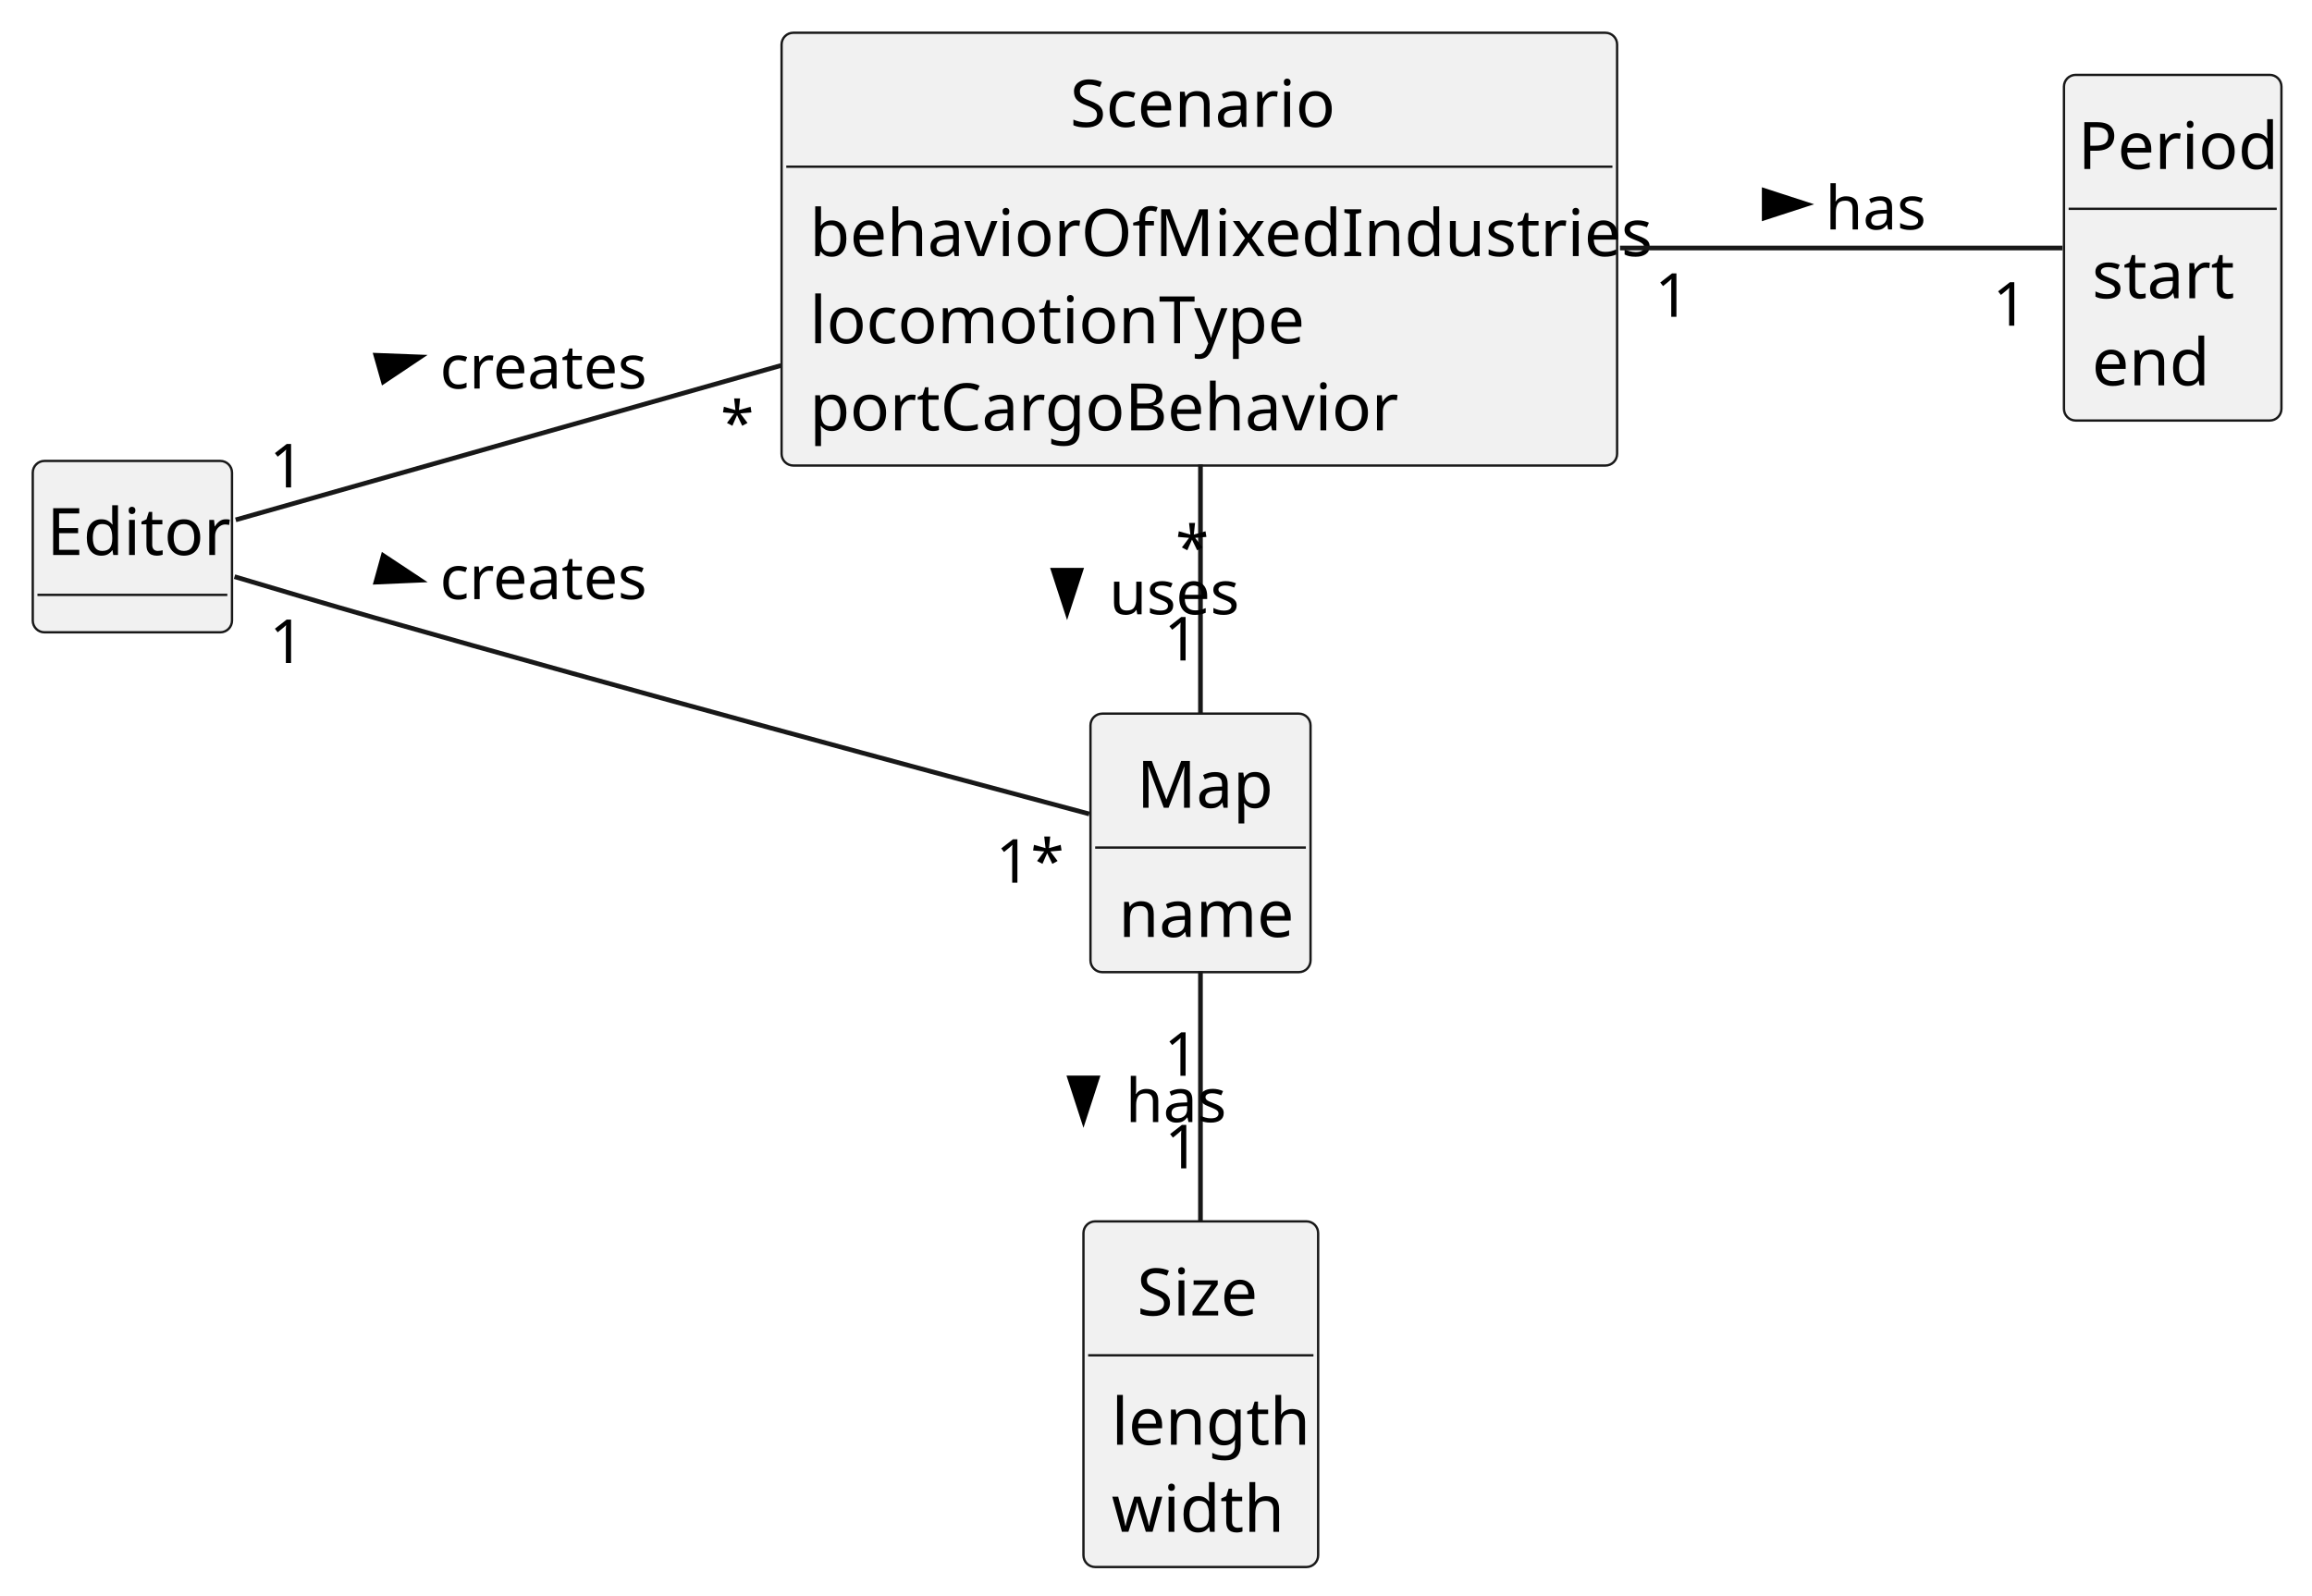
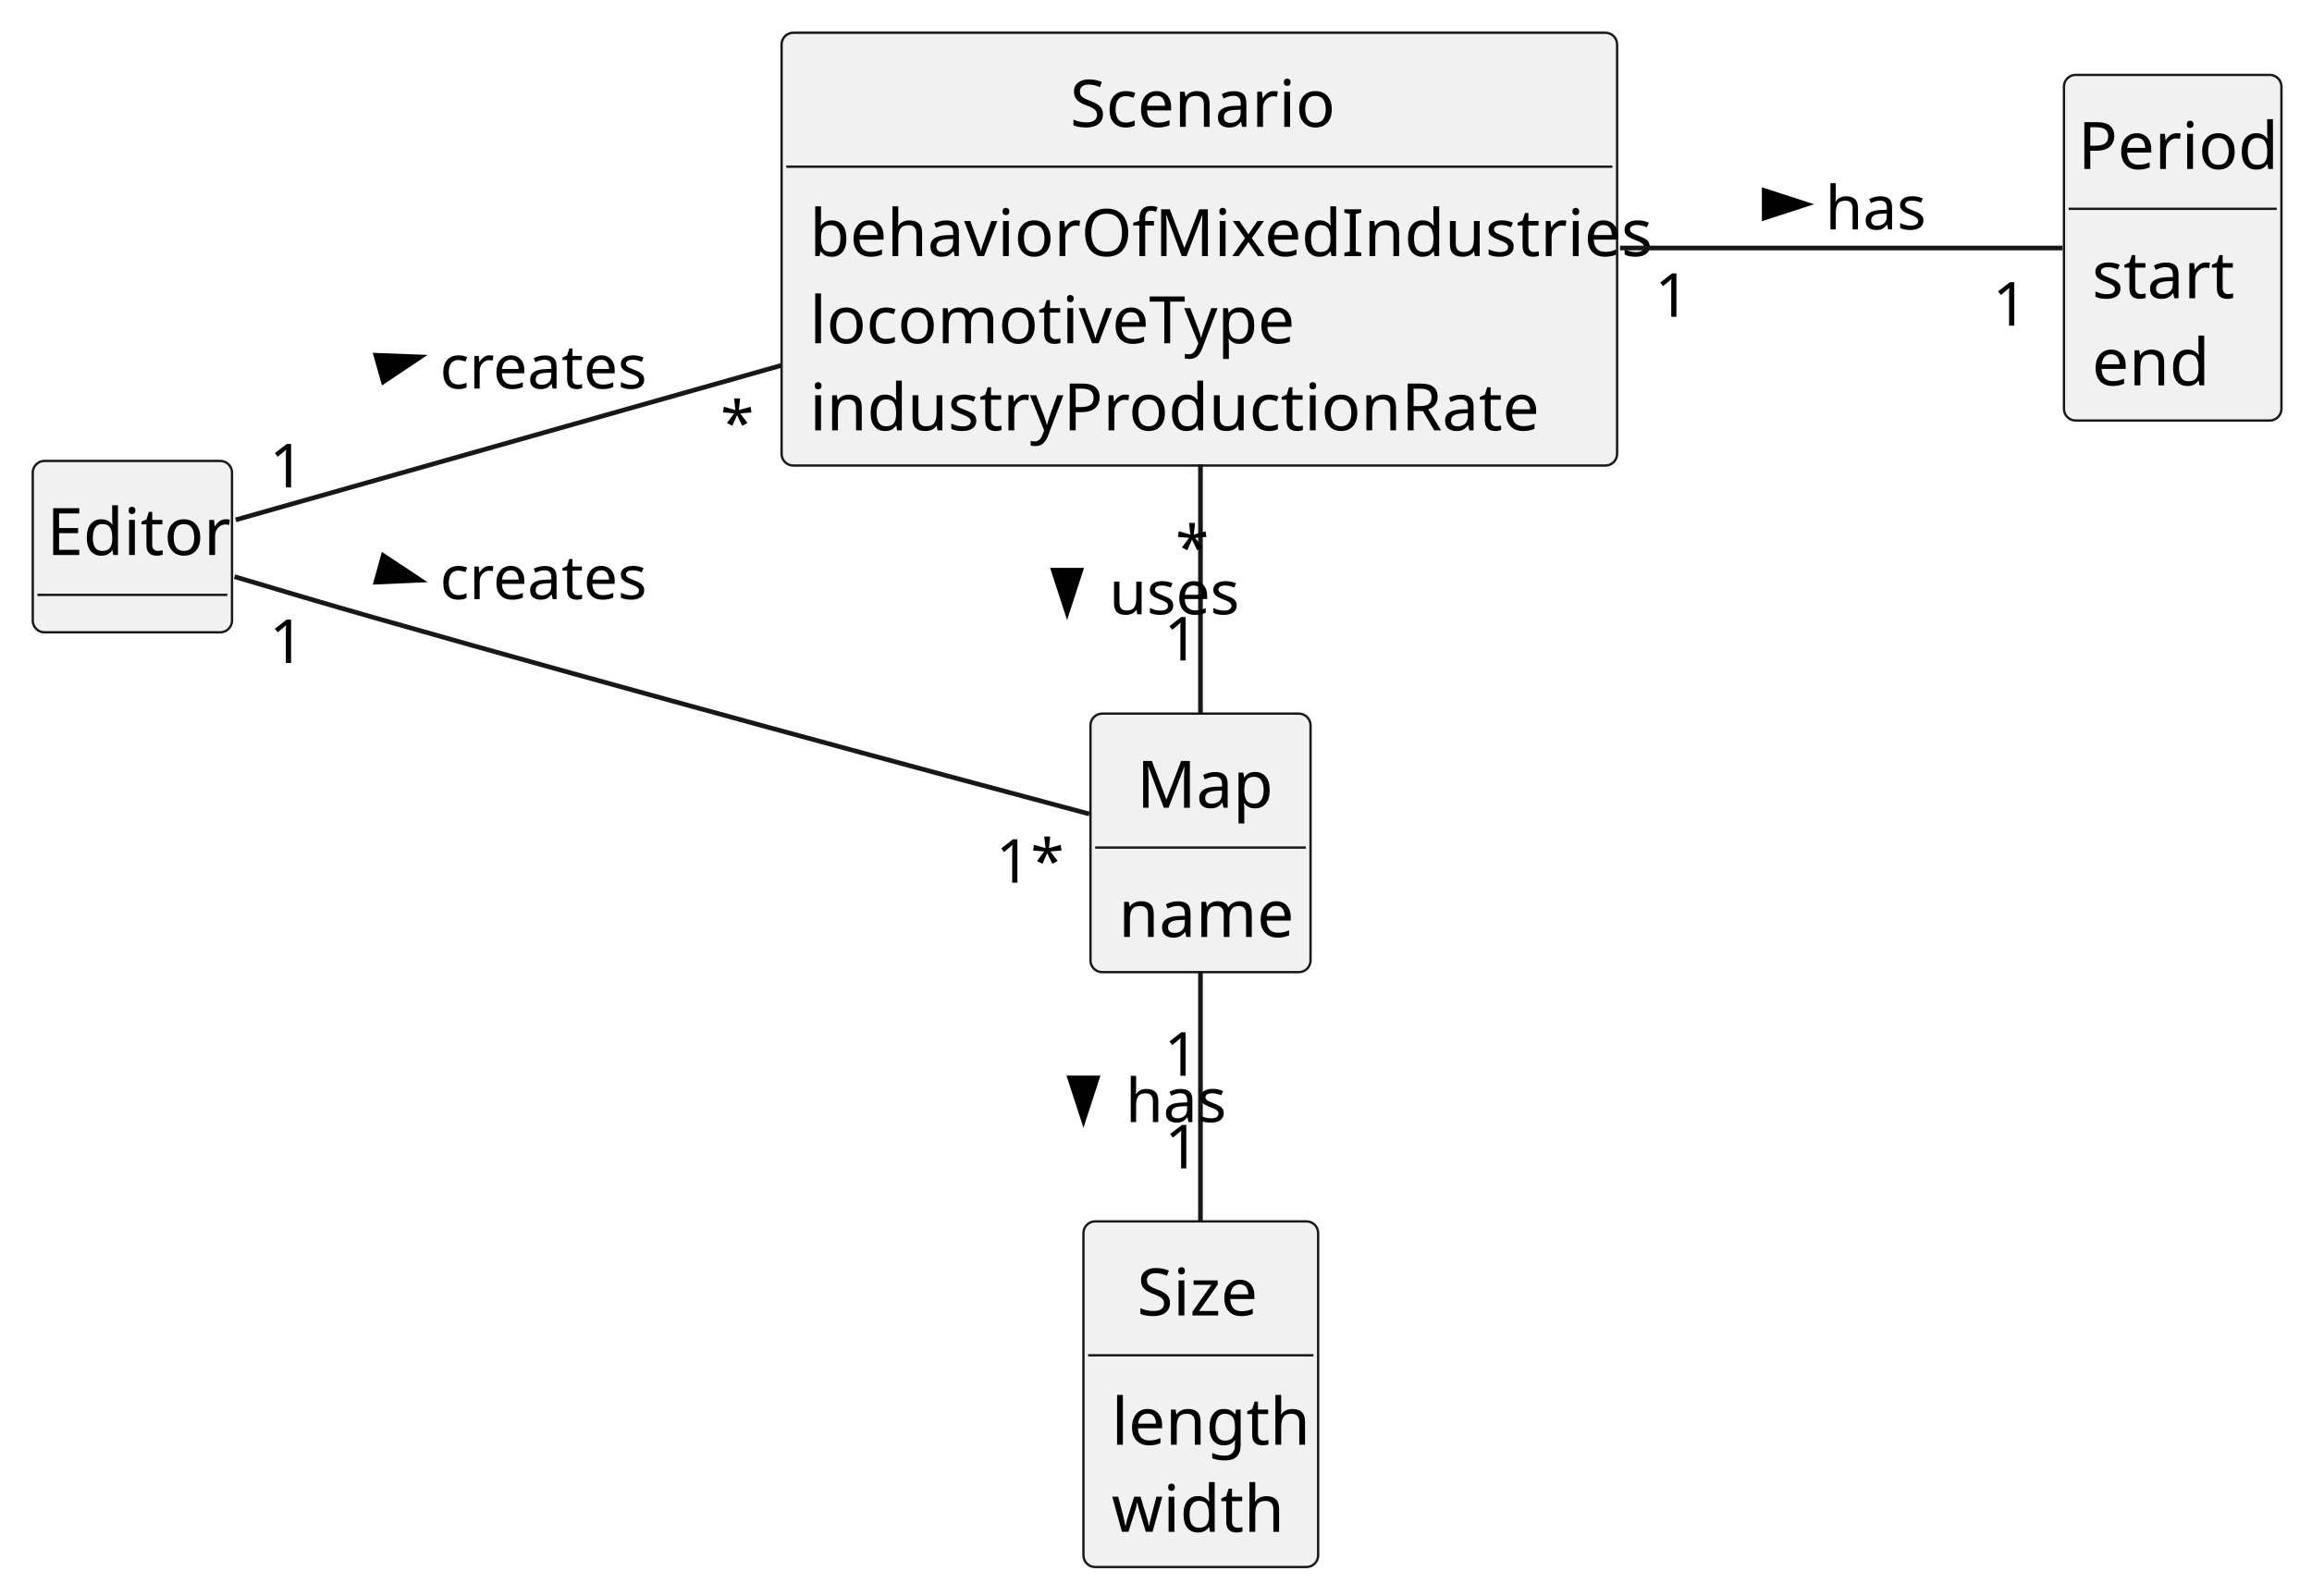
<svg xmlns="http://www.w3.org/2000/svg" contentStyleType="text/css" height="341px" preserveAspectRatio="none" style="width:494px;height:341px;background:#FFFFFF;" version="1.1" viewBox="0 0 494 341" width="494px" zoomAndPan="magnify">
  <defs />
  <g>
    <g id="elem_Editor">
      <rect codeLine="14" fill="#F1F1F1" height="36.621" id="Editor" rx="2.5" ry="2.5" style="stroke:#181818;stroke-width:0.5;" width="42.572" x="7" y="98.5" />
      <text fill="#000000" font-family="sans-serif" font-size="14" lengthAdjust="spacing" textLength="36.572" x="10" y="118.607">Editor</text>
      <line style="stroke:#181818;stroke-width:0.5;" x1="8" x2="48.572" y1="127.121" y2="127.121" />
    </g>
    <g id="elem_Map">
      <rect codeLine="17" fill="#F1F1F1" height="55.242" id="Map" rx="2.5" ry="2.5" style="stroke:#181818;stroke-width:0.5;" width="47.02" x="233" y="152.5" />
      <text fill="#000000" font-family="sans-serif" font-size="14" lengthAdjust="spacing" textLength="27.234" x="242.893" y="172.607">Map</text>
      <line style="stroke:#181818;stroke-width:0.5;" x1="234" x2="279.021" y1="181.121" y2="181.121" />
      <text fill="#000000" font-family="sans-serif" font-size="14" lengthAdjust="spacing" textLength="35.02" x="239" y="200.228">name</text>
    </g>
    <g id="elem_Size">
      <rect codeLine="21" fill="#F1F1F1" height="73.863" id="Size" rx="2.5" ry="2.5" style="stroke:#181818;stroke-width:0.5;" width="50.145" x="231.5" y="261" />
      <text fill="#000000" font-family="sans-serif" font-size="14" lengthAdjust="spacing" textLength="27.234" x="242.955" y="281.107">Size</text>
      <line style="stroke:#181818;stroke-width:0.5;" x1="232.5" x2="280.644" y1="289.621" y2="289.621" />
      <text fill="#000000" font-family="sans-serif" font-size="14" lengthAdjust="spacing" textLength="38.145" x="237.5" y="308.728">length</text>
      <text fill="#000000" font-family="sans-serif" font-size="14" lengthAdjust="spacing" textLength="32.683" x="237.5" y="327.35">width</text>
    </g>
    <g id="elem_Scenario">
      <rect codeLine="26" fill="#F1F1F1" height="92.484" id="Scenario" rx="2.5" ry="2.5" style="stroke:#181818;stroke-width:0.5;" width="178.523" x="167" y="7" />
      <text fill="#000000" font-family="sans-serif" font-size="14" lengthAdjust="spacing" textLength="55.255" x="228.634" y="27.107">Scenario</text>
      <line style="stroke:#181818;stroke-width:0.5;" x1="168" x2="344.523" y1="35.621" y2="35.621" />
      <text fill="#000000" font-family="sans-serif" font-size="14" lengthAdjust="spacing" textLength="166.523" x="173" y="54.728">behaviorOfMixedIndustries</text>
-       <text fill="#000000" font-family="sans-serif" font-size="14" lengthAdjust="spacing" textLength="98.827" x="173" y="73.35">locomotionType</text>
-       <text fill="#000000" font-family="sans-serif" font-size="14" lengthAdjust="spacing" textLength="117.51" x="173" y="91.971">portCargoBehavior</text>
+       <text fill="#000000" font-family="sans-serif" font-size="14" lengthAdjust="spacing" textLength="98.041" x="173" y="73.35">locomotiveType</text>
+       <text fill="#000000" font-family="sans-serif" font-size="14" lengthAdjust="spacing" textLength="145.523" x="173" y="91.971">industryProductionRate</text>
    </g>
    <g id="elem_Period">
      <rect codeLine="32" fill="#F1F1F1" height="73.863" id="Period" rx="2.5" ry="2.5" style="stroke:#181818;stroke-width:0.5;" width="46.469" x="441" y="16" />
      <text fill="#000000" font-family="sans-serif" font-size="14" lengthAdjust="spacing" textLength="40.469" x="444" y="36.107">Period</text>
      <line style="stroke:#181818;stroke-width:0.5;" x1="442" x2="486.469" y1="44.621" y2="44.621" />
      <text fill="#000000" font-family="sans-serif" font-size="14" lengthAdjust="spacing" textLength="27.227" x="447" y="63.728">start</text>
      <text fill="#000000" font-family="sans-serif" font-size="14" lengthAdjust="spacing" textLength="23.358" x="447" y="82.35">end</text>
    </g>
    <g id="link_Editor_Map">
      <path codeLine="37" d="M50.11,123.23 C59.25,125.97 70.15,129.19 80,132 C134.68,147.6 199.23,164.99 232.74,173.94 " fill="none" id="Editor-Map" style="stroke:#181818;stroke-width:1.0;" />
      <polygon fill="#000000" points="89.818,123.983,81.889,118.731,80.316,124.395,89.818,123.983" style="stroke:#000000;stroke-width:1.0;" />
      <text fill="#000000" font-family="sans-serif" font-size="13" lengthAdjust="spacing" textLength="42.631" x="94" y="128.028">creates</text>
      <text fill="#000000" font-family="sans-serif" font-size="13" lengthAdjust="spacing" textLength="7.23" x="57.583" y="141.684">1</text>
      <text fill="#000000" font-family="sans-serif" font-size="13" lengthAdjust="spacing" textLength="12.289" x="212.778" y="188.631">1*</text>
    </g>
    <g id="link_Editor_Scenario">
      <path codeLine="38" d="M50.36,111.09 C76.86,103.59 124.27,90.16 166.85,78.11 " fill="none" id="Editor-Scenario" style="stroke:#181818;stroke-width:1.0;" />
      <polygon fill="#000000" points="89.811,76.284,80.307,75.92,81.909,81.575,89.811,76.284" style="stroke:#000000;stroke-width:1.0;" />
      <text fill="#000000" font-family="sans-serif" font-size="13" lengthAdjust="spacing" textLength="42.631" x="94" y="83.028">creates</text>
      <text fill="#000000" font-family="sans-serif" font-size="13" lengthAdjust="spacing" textLength="7.23" x="57.585" y="104.16">1</text>
      <text fill="#000000" font-family="sans-serif" font-size="13" lengthAdjust="spacing" textLength="5.059" x="153.954" y="95.018">*</text>
    </g>
    <g id="link_Map_Size">
      <path codeLine="39" d="M256.5,207.52 C256.5,223.44 256.5,243.69 256.5,260.99 " fill="none" id="Map-Size" style="stroke:#181818;stroke-width:1.0;" />
      <polygon fill="#000000" points="231.5,239.395,234.439,230.35,228.561,230.35,231.5,239.395" style="stroke:#000000;stroke-width:1.0;" />
      <text fill="#000000" font-family="sans-serif" font-size="13" lengthAdjust="spacing" textLength="20.96" x="240.5" y="239.778">has</text>
      <text fill="#000000" font-family="sans-serif" font-size="13" lengthAdjust="spacing" textLength="7.23" x="248.715" y="229.884">1</text>
      <text fill="#000000" font-family="sans-serif" font-size="13" lengthAdjust="spacing" textLength="7.23" x="248.863" y="249.667">1</text>
    </g>
    <g id="link_Scenario_Period">
      <path codeLine="40" d="M346.14,53 C380.9,53 417.86,53 440.69,53 " fill="none" id="Scenario-Period" style="stroke:#181818;stroke-width:1.0;" />
      <polygon fill="#000000" points="386,43.645,376.955,40.707,376.955,46.584,386,43.645" style="stroke:#000000;stroke-width:1.0;" />
      <text fill="#000000" font-family="sans-serif" font-size="13" lengthAdjust="spacing" textLength="20.96" x="390" y="49.028">has</text>
      <text fill="#000000" font-family="sans-serif" font-size="13" lengthAdjust="spacing" textLength="7.23" x="353.59" y="67.698">1</text>
      <text fill="#000000" font-family="sans-serif" font-size="13" lengthAdjust="spacing" textLength="7.23" x="425.779" y="69.588">1</text>
    </g>
    <g id="link_Scenario_Map">
      <path codeLine="41" d="M256.5,99.23 C256.5,117.08 256.5,136.9 256.5,152.44 " fill="none" id="Scenario-Map" style="stroke:#181818;stroke-width:1.0;" />
      <polygon fill="#000000" points="228,130.895,230.939,121.85,225.061,121.85,228,130.895" style="stroke:#000000;stroke-width:1.0;" />
      <text fill="#000000" font-family="sans-serif" font-size="13" lengthAdjust="spacing" textLength="27.46" x="237" y="131.278">uses</text>
      <text fill="#000000" font-family="sans-serif" font-size="13" lengthAdjust="spacing" textLength="5.059" x="251.158" y="121.624">*</text>
      <text fill="#000000" font-family="sans-serif" font-size="13" lengthAdjust="spacing" textLength="7.23" x="248.715" y="141.135">1</text>
    </g>
  </g>
</svg>
